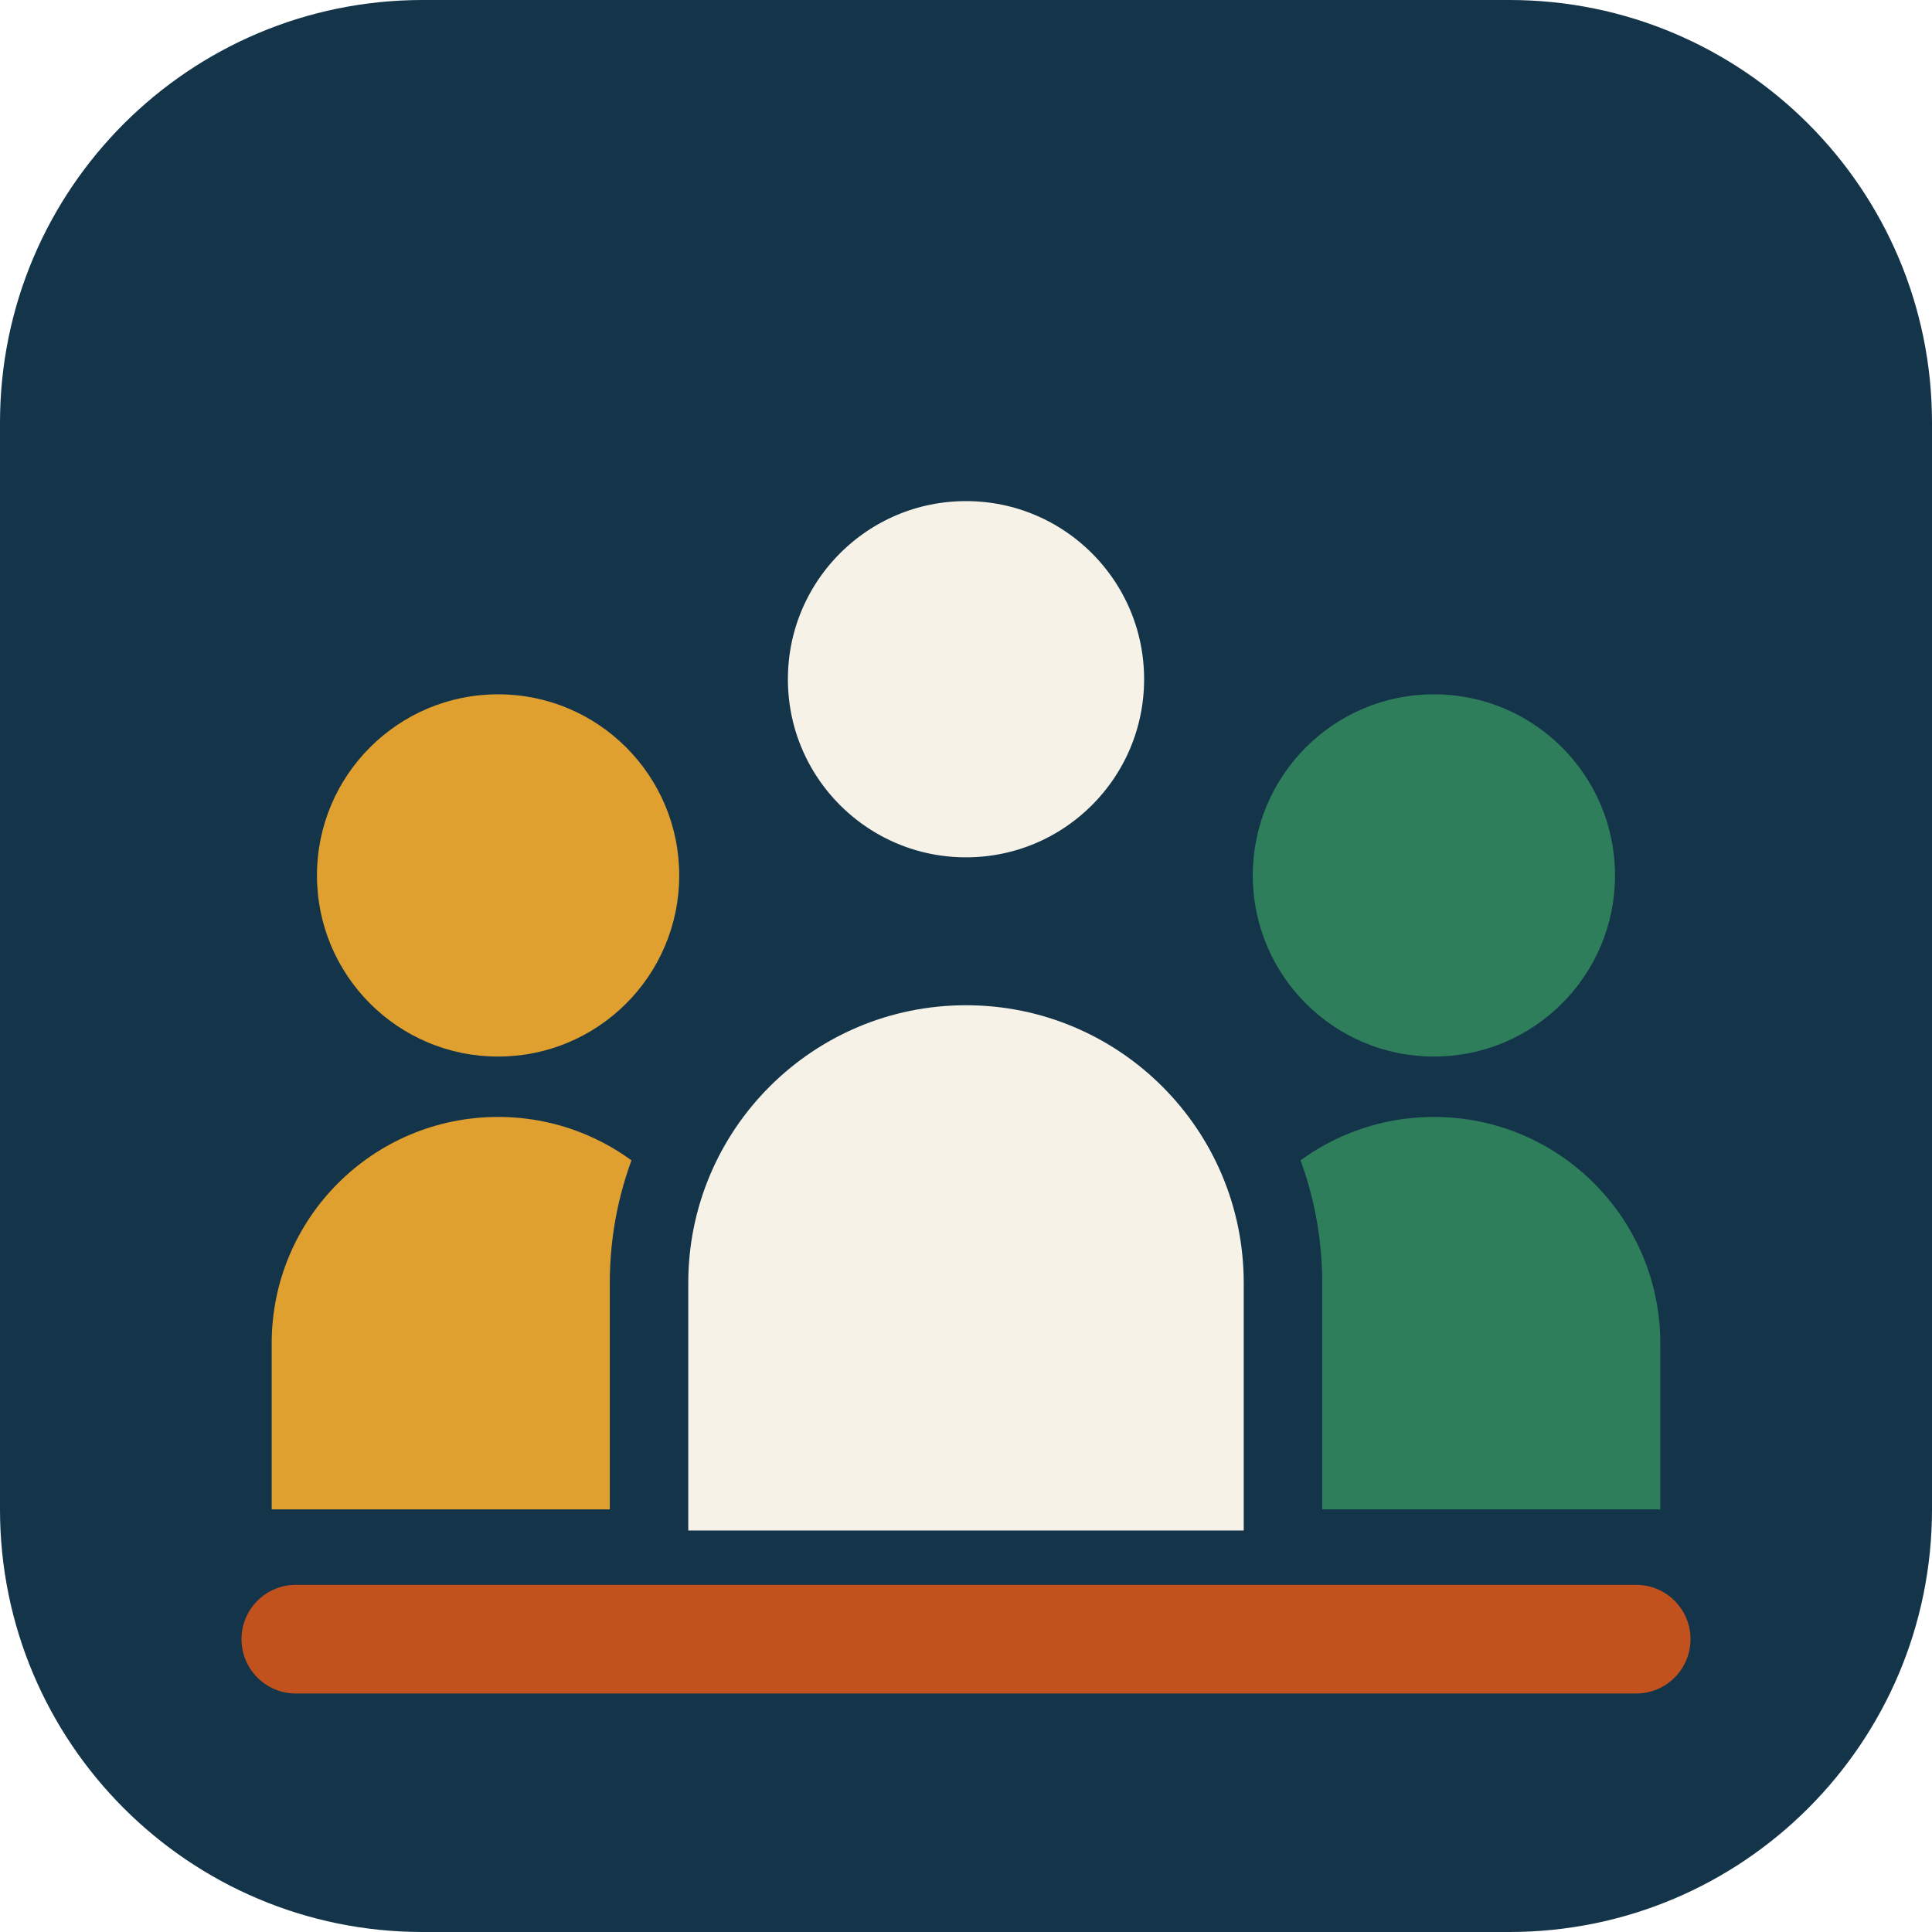
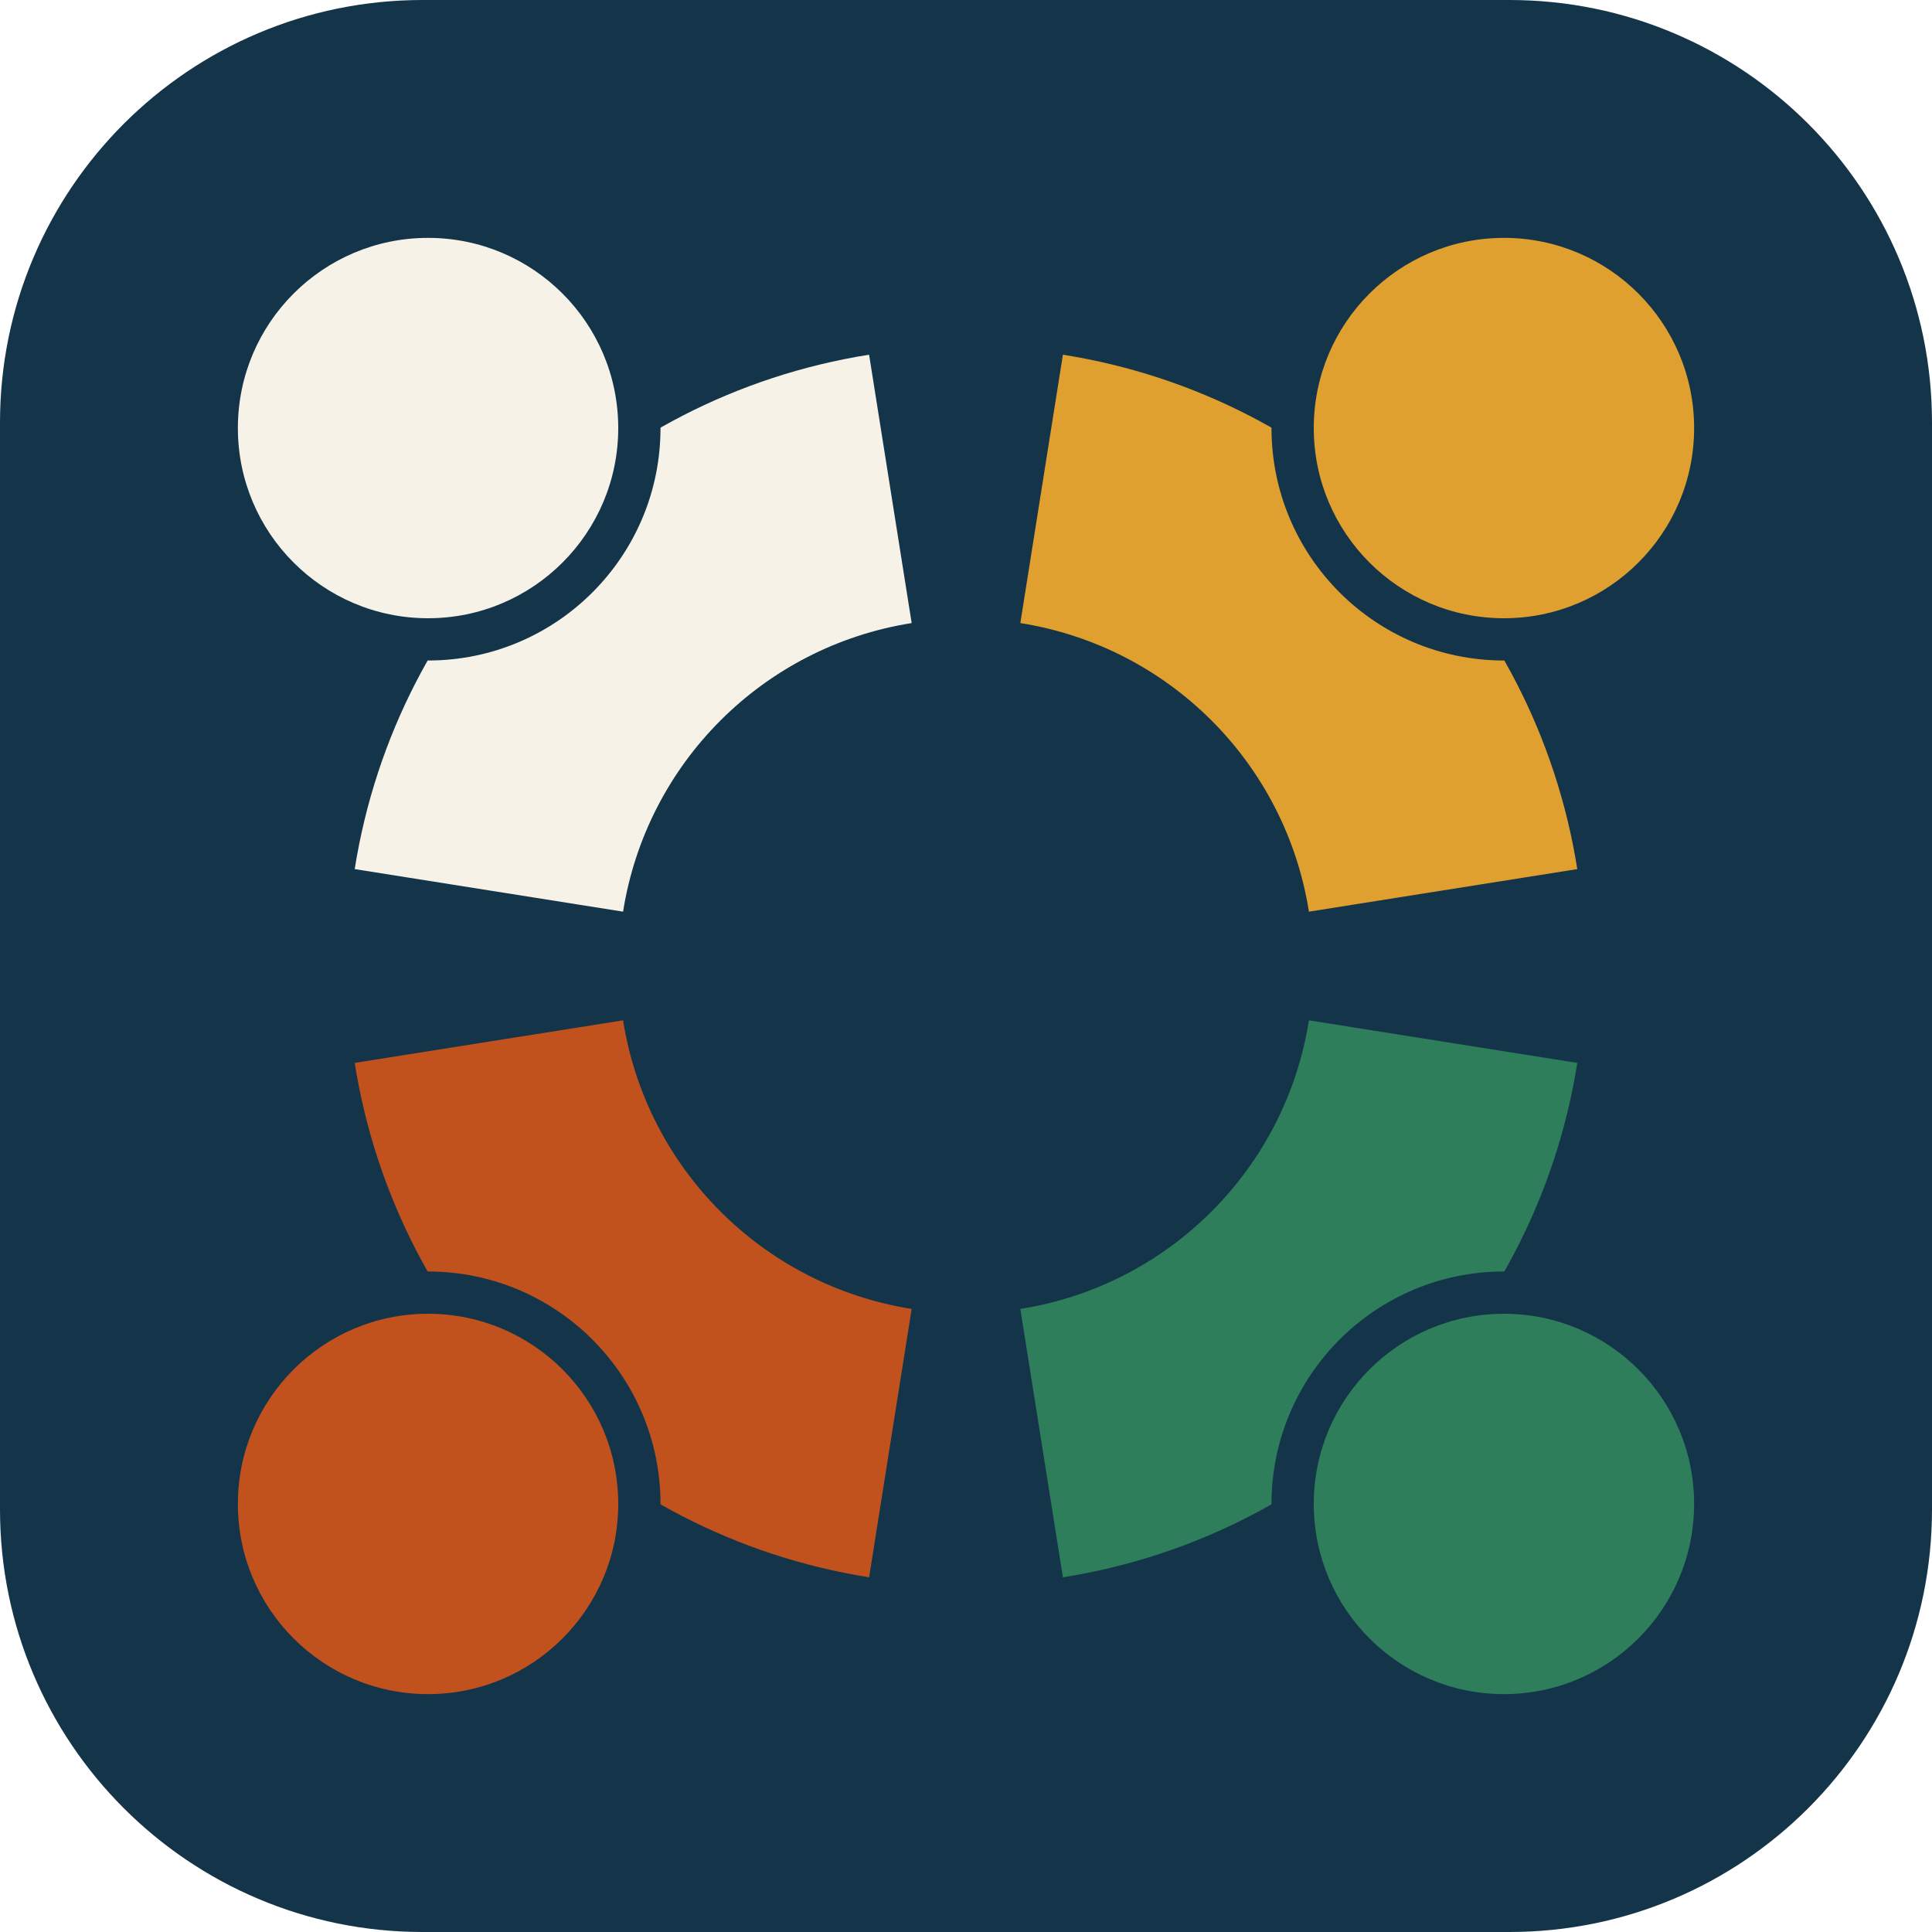
<svg xmlns="http://www.w3.org/2000/svg" viewBox="0 0 64 64" role="img" aria-label="Malipatana village community">
  <rect width="64" height="64" rx="14" fill="#14344a" />
-   <circle cx="16.5" cy="29" r="6" fill="#e0a02f" />
-   <path d="M9 50v-5.5a7.5 7.5 0 0 1 15 0V50z" fill="#e0a02f" />
-   <circle cx="47.5" cy="29" r="6" fill="#2e7d5b" />
-   <path d="M40 50v-5.5a7.5 7.5 0 0 1 15 0V50z" fill="#2e7d5b" />
-   <g stroke="#14344a" stroke-width="2.6" stroke-linejoin="round">
-     <circle cx="32" cy="22.5" r="7.2" fill="#f6f2e7" />
-     <path d="M21.5 52V42.5a10.5 10.5 0 0 1 21 0V52z" fill="#f6f2e7" />
-   </g>
-   <rect x="8" y="52.5" width="48" height="3.6" rx="1.8" fill="#c1521e" />
+   <path d="M35.21 11.75 A20.5 20.5 0 0 1 52.25 28.79 L43.36 30.2 A11.5 11.5 0 0 0 33.8 20.64 Z" fill="#e0a02f" />
+   <path d="M52.25 35.21 A20.5 20.5 0 0 1 35.21 52.25 L33.8 43.36 A11.5 11.5 0 0 0 43.36 33.8 Z" fill="#2e7d5b" />
+   <path d="M28.79 52.25 A20.5 20.5 0 0 1 11.75 35.21 L20.64 33.8 A11.5 11.5 0 0 0 30.2 43.36 Z" fill="#c1521e" />
+   <path d="M11.75 28.79 A20.5 20.5 0 0 1 28.79 11.75 L30.2 20.64 A11.5 11.5 0 0 0 20.64 30.2 Z" fill="#f6f2e7" />
+   <circle cx="49.82" cy="14.18" r="7.7" fill="#14344a" />
+   <circle cx="49.82" cy="14.18" r="6.3" fill="#e0a02f" />
+   <circle cx="49.82" cy="49.82" r="7.7" fill="#14344a" />
+   <circle cx="49.82" cy="49.82" r="6.3" fill="#2e7d5b" />
+   <circle cx="14.18" cy="49.82" r="7.7" fill="#14344a" />
+   <circle cx="14.18" cy="49.82" r="6.3" fill="#c1521e" />
+   <circle cx="14.18" cy="14.18" r="7.7" fill="#14344a" />
+   <circle cx="14.18" cy="14.18" r="6.3" fill="#f6f2e7" />
</svg>
